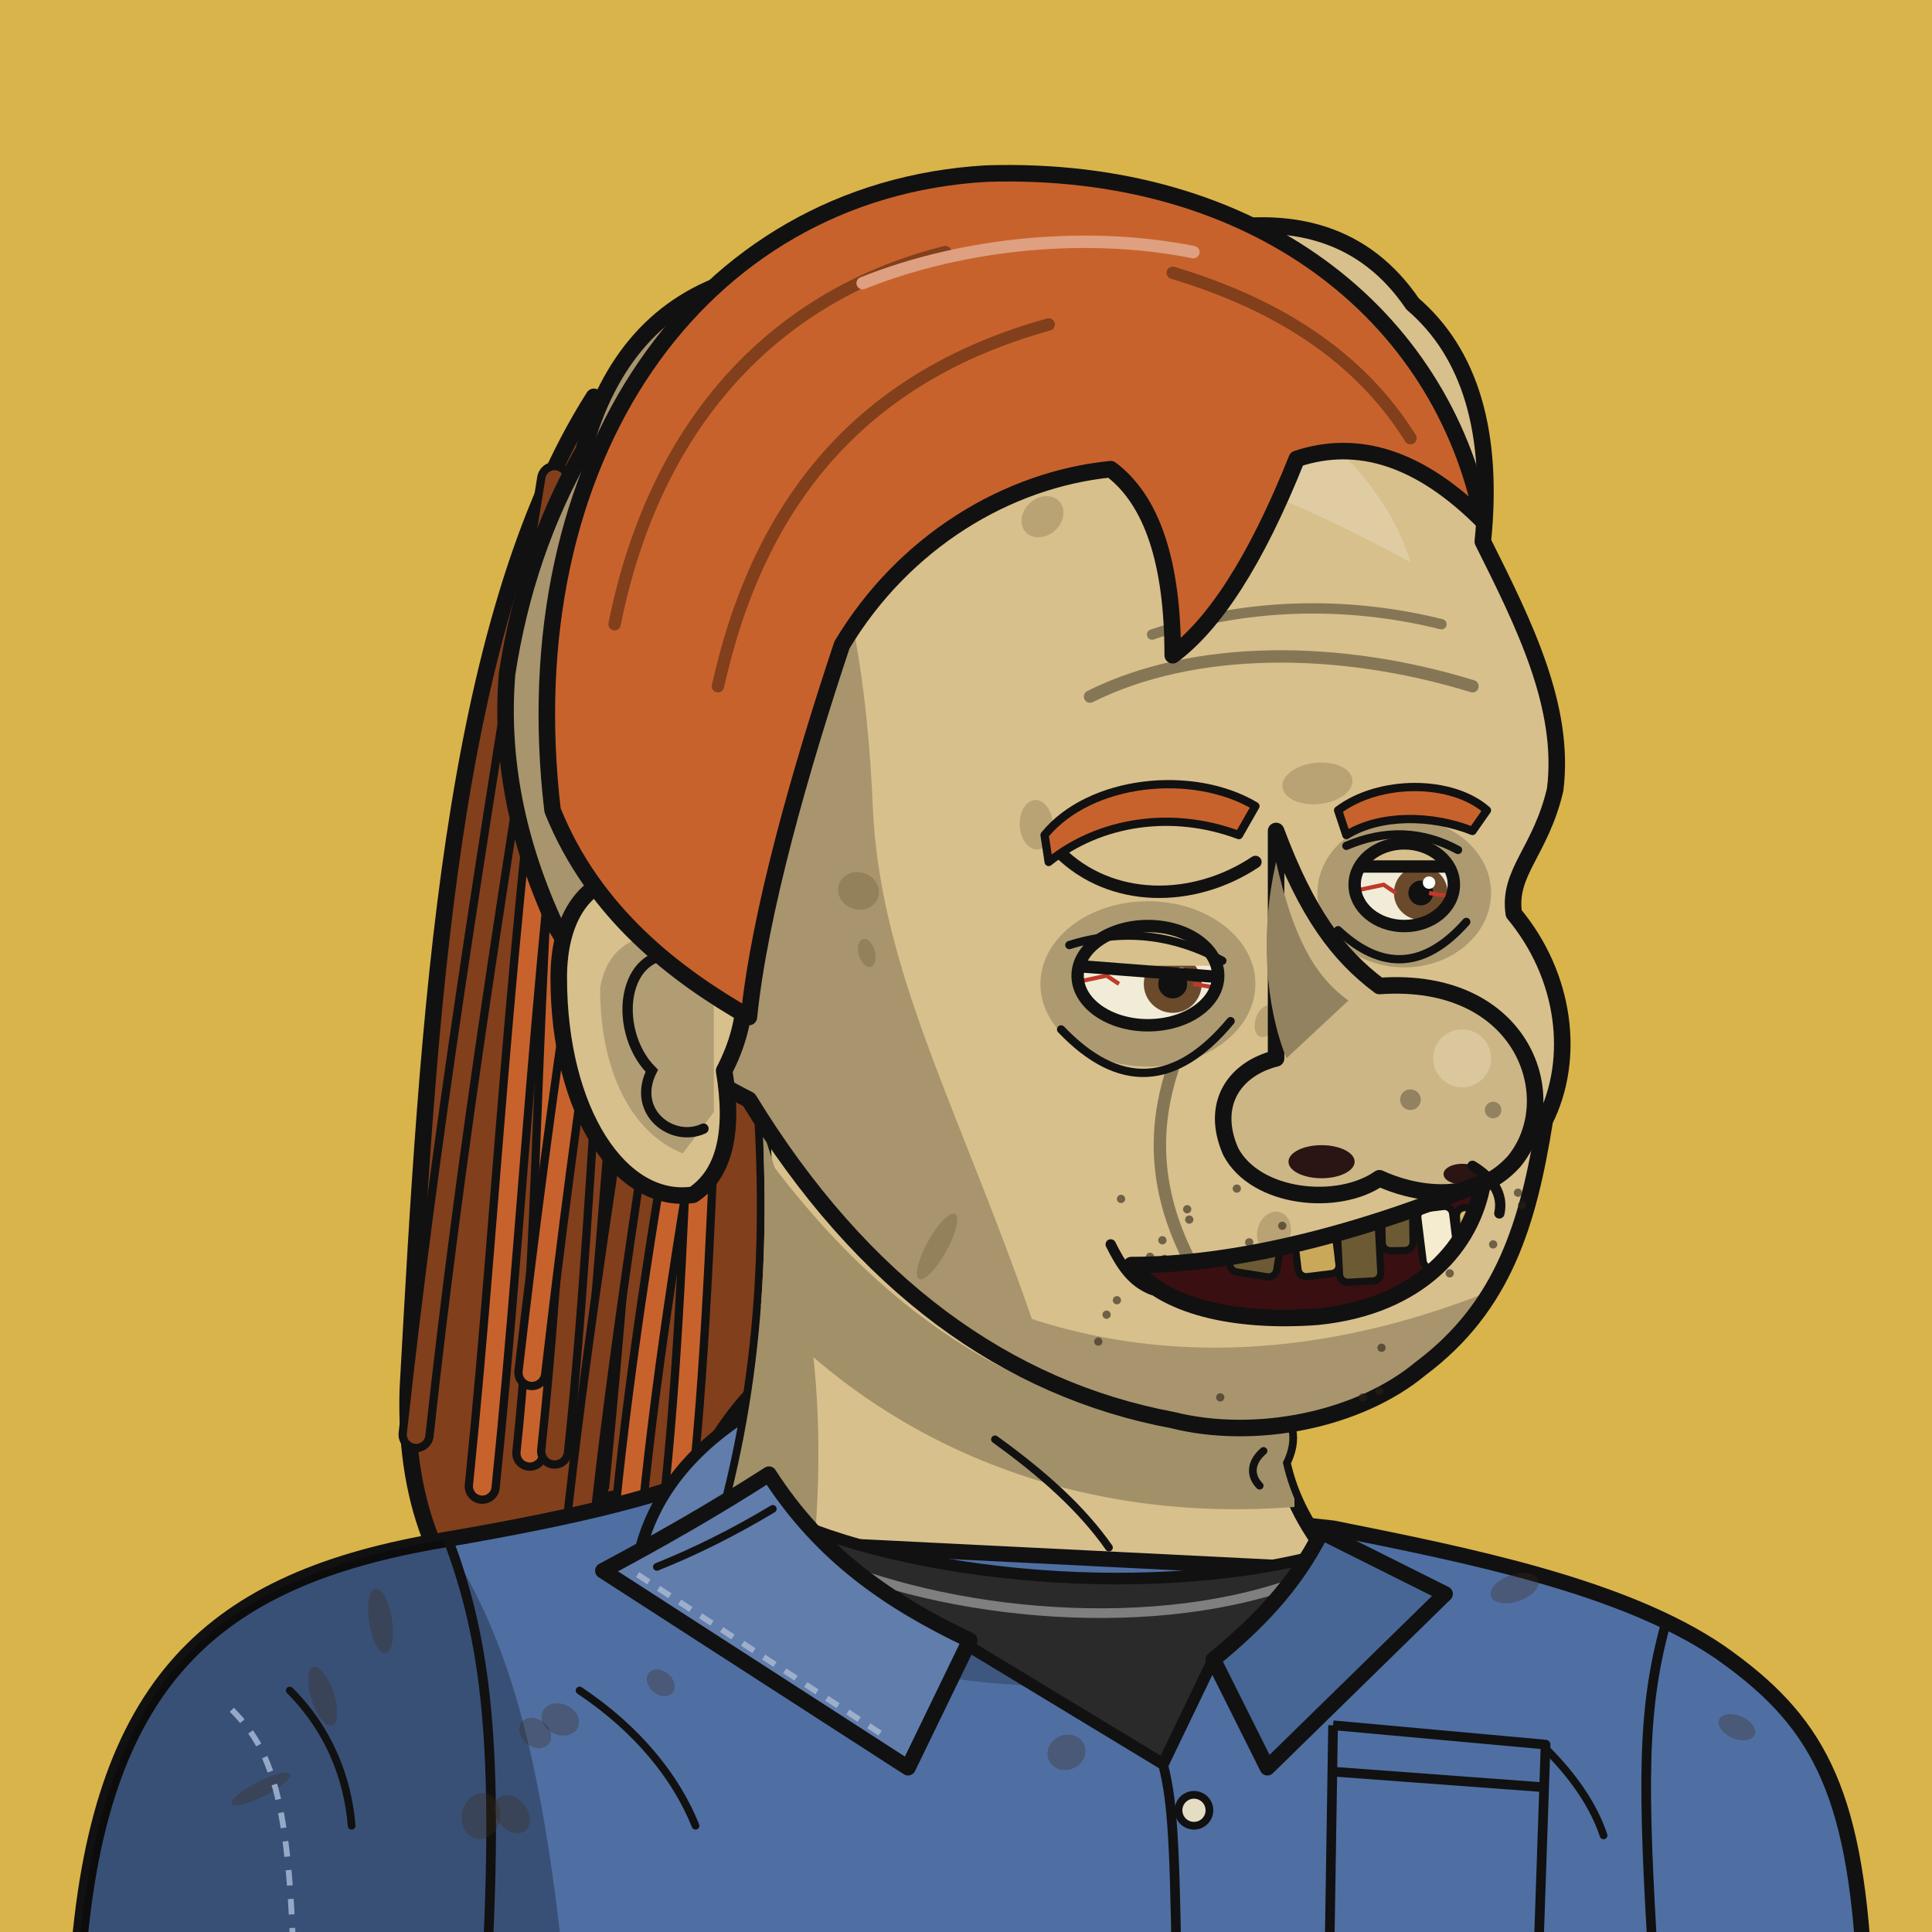
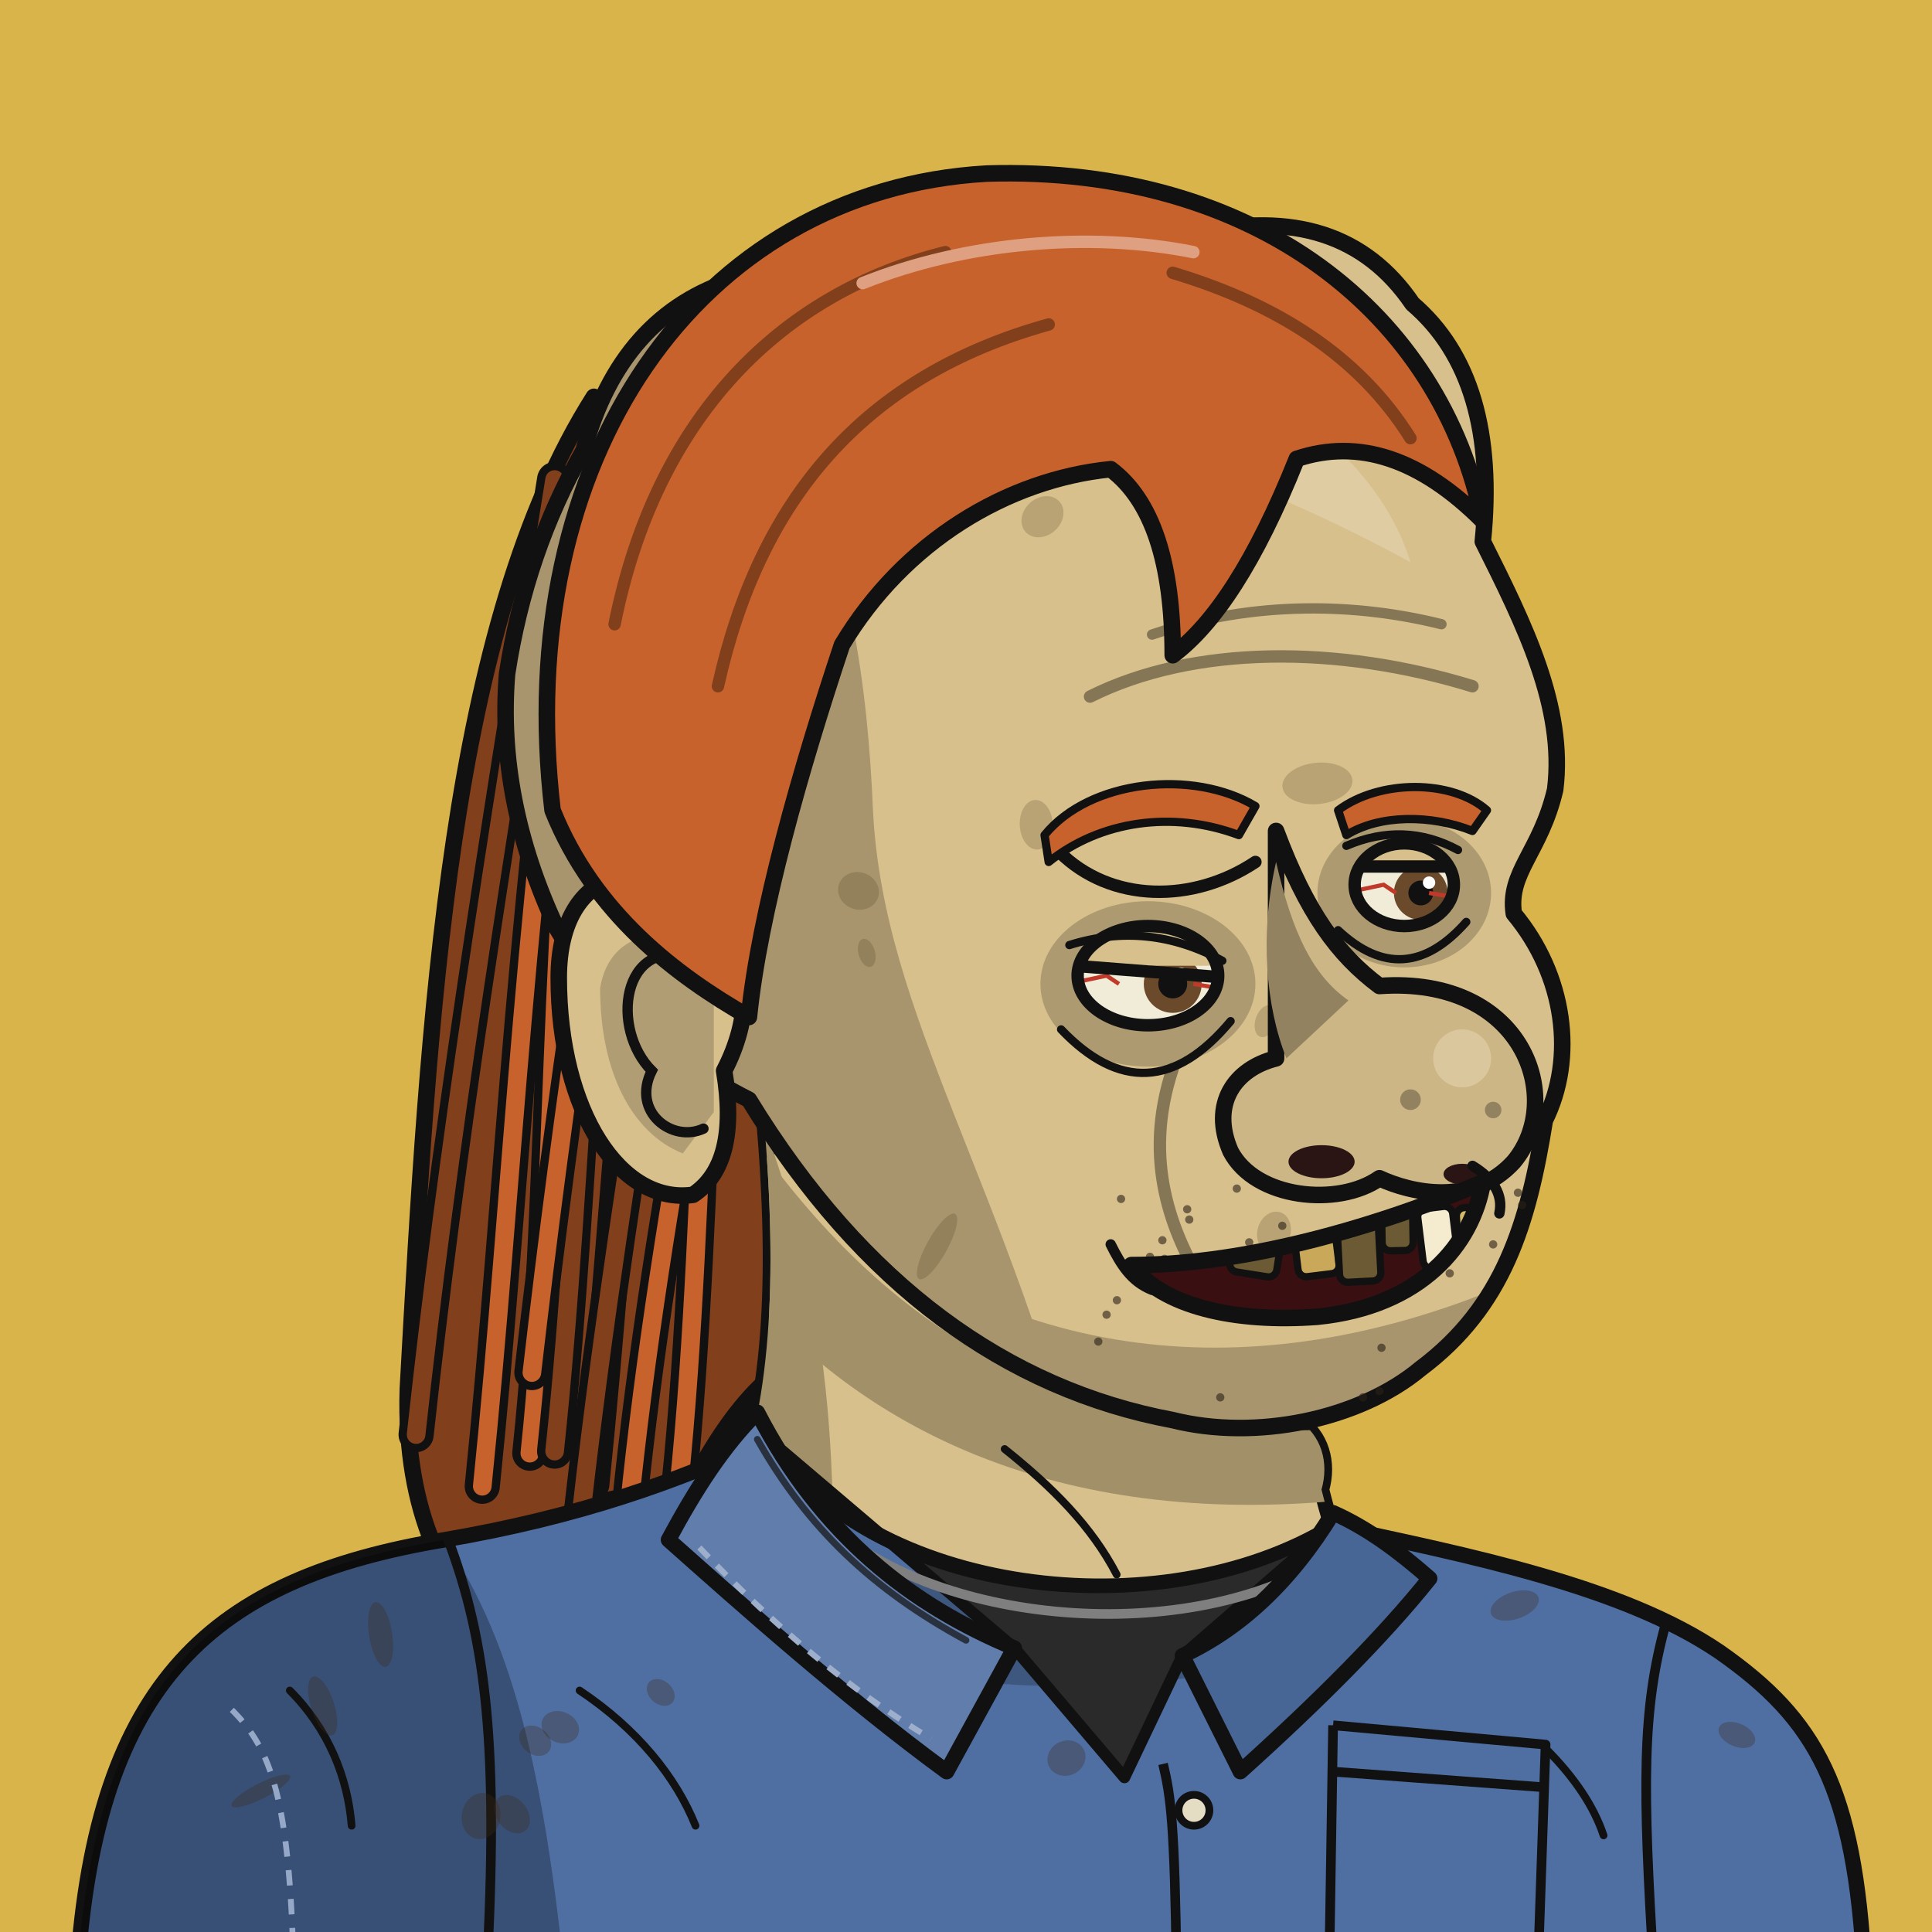
<svg xmlns="http://www.w3.org/2000/svg" viewBox="0 0 1000 1000" width="1000" height="1000">
  <rect width="1000" height="1000" fill="#d9b44a" />
  <g transform="translate(0 -55)">
    <g transform="translate(-35 25) scale(1.07)">
      <path d="M 320 220 C 250 330 240 520 230 700 C 228 760 250 800 270 810 C 300 760 330 740 360 760 C 380 720 400 690 430 680 C 420 600 400 450 420 300 Z" fill="#823f1c" stroke="#111111" stroke-width="8" stroke-linejoin="round" />
      <path d="M 301 260 C 271 445 249 584 234 722" fill="none" stroke="#111111" stroke-width="17" stroke-linecap="round" />
      <path d="M 301 260 C 271 445 249 584 234 722" fill="none" stroke="#823f1c" stroke-width="9" stroke-linecap="round" />
      <path d="M 316 260 C 286 455 281 601 266 747" fill="none" stroke="#111111" stroke-width="17" stroke-linecap="round" />
      <path d="M 316 260 C 286 455 281 601 266 747" fill="none" stroke="#c8622c" stroke-width="9" stroke-linecap="round" />
      <path d="M 325 260 C 295 448 304 590 289 731" fill="none" stroke="#111111" stroke-width="17" stroke-linecap="round" />
      <path d="M 325 260 C 295 448 304 590 289 731" fill="none" stroke="#c8622c" stroke-width="9" stroke-linecap="round" />
      <path d="M 345 260 C 315 448 316 589 301 730" fill="none" stroke="#111111" stroke-width="17" stroke-linecap="round" />
      <path d="M 345 260 C 315 448 316 589 301 730" fill="none" stroke="#823f1c" stroke-width="9" stroke-linecap="round" />
      <path d="M 354 260 C 324 433 305 562 290 692" fill="none" stroke="#111111" stroke-width="17" stroke-linecap="round" />
      <path d="M 354 260 C 324 433 305 562 290 692" fill="none" stroke="#c8622c" stroke-width="9" stroke-linecap="round" />
      <path d="M 369 260 C 339 454 334 600 319 746" fill="none" stroke="#111111" stroke-width="17" stroke-linecap="round" />
      <path d="M 369 260 C 339 454 334 600 319 746" fill="none" stroke="#c8622c" stroke-width="9" stroke-linecap="round" />
      <path d="M 386 260 C 356 483 323 651 308 818" fill="none" stroke="#111111" stroke-width="17" stroke-linecap="round" />
      <path d="M 386 260 C 356 483 323 651 308 818" fill="none" stroke="#823f1c" stroke-width="9" stroke-linecap="round" />
      <path d="M 399 260 C 369 455 376 602 361 748" fill="none" stroke="#111111" stroke-width="17" stroke-linecap="round" />
      <path d="M 399 260 C 369 455 376 602 361 748" fill="none" stroke="#c8622c" stroke-width="9" stroke-linecap="round" />
      <path d="M 416 260 C 386 459 352 609 337 758" fill="none" stroke="#111111" stroke-width="17" stroke-linecap="round" />
      <path d="M 416 260 C 386 459 352 609 337 758" fill="none" stroke="#c8622c" stroke-width="9" stroke-linecap="round" />
    </g>
+     <path d="M 392 600 C 402 690 402 760 385 815 C 360 840 320 856 290 868 L 720 920 C 700 880 690 850 684 826 C 688 812 684 798 672 790 C 664 770 660 745 662 720 Z" fill="#d8c08c" stroke="#111111" stroke-width="8" stroke-linejoin="round" />
+     <clipPath id="neckclip">
+       <path d="M 392 600 C 402 690 402 760 385 815 C 360 840 320 856 290 868 L 720 920 C 700 880 690 850 684 826 C 688 812 684 798 672 790 C 664 770 660 745 662 720 Z" />
+     </clipPath>
+     <g clip-path="url(#neckclip)">
+       <path d="M 380 630 C 450 735 540 800 690 795 L 690 832 C 540 845 440 790 380 715 Z" fill="#a29069" />
+       <path d="M 380 600 C 425 700 435 790 430 900 L 280 900 L 280 600 Z" fill="#a29069" />
+     </g>
+     <path d="M 520 805 C 545 825 565 845 578 870" fill="none" stroke="#111111" stroke-width="4" stroke-linecap="round" />
    <clipPath id="torso">
-       <path d="M 40 1075 C 50 925 110 872 230 852 C 300 840 350 828 382 812 L 690 846 C 760 860 840 876 890 910 C 940 945 960 980 965 1075 Z" />
+       <path d="M 40 1075 C 50 925 110 872 230 852 C 300 840 350 822 398 800 C 450 880 600 900 690 845 C 760 860 840 876 890 910 C 940 945 960 980 965 1075 Z" />
    </clipPath>
-     <path d="M 40 1075 C 50 925 110 872 230 852 C 300 840 350 828 382 812 L 690 846 C 760 860 840 876 890 910 C 940 945 960 980 965 1075 Z" fill="#4f6fa3" stroke="#111111" stroke-width="8" stroke-linejoin="round" />
+     <path d="M 40 1075 C 50 925 110 872 230 852 C 300 840 350 822 398 800 C 450 880 600 900 690 845 C 760 860 840 876 890 910 C 940 945 960 980 965 1075 Z" fill="#4f6fa3" stroke="#111111" stroke-width="8" stroke-linejoin="round" />
    <g clip-path="url(#torso)">
      <path d="M 40 1075 C 50 925 110 872 230 852 C 262 900 280 960 292 1075 Z" fill="#000" opacity="0.28" />
      <path d="M 370 812 C 420 880 560 900 700 852 L 720 900 C 560 950 420 930 360 860 Z" fill="#000" opacity="0.22" />
    </g>
    <path d="M 232 852 C 252 905 258 960 252 1075" fill="none" stroke="#111111" stroke-width="5" stroke-linecap="round" />
    <path d="M 862 896 C 850 940 850 978 856 1075" fill="none" stroke="#111111" stroke-width="5" stroke-linecap="round" />
    <path d="M 300 930 C 330 950 350 975 360 1000 M 150 930 C 170 950 180 975 182 1000 M 800 960 C 815 975 825 990 830 1005" fill="none" stroke="#111111" stroke-width="4" stroke-linecap="round" />
    <g clip-path="url(#torso)">
-       <ellipse cx="784" cy="877" rx="13" ry="7" transform="rotate(161 784 877)" fill="#3b2a18" opacity="0.32" />
-       <ellipse cx="277" cy="952" rx="7" ry="9" transform="rotate(129 277 952)" fill="#3b2a18" opacity="0.32" />
-       <ellipse cx="167" cy="933" rx="16" ry="6" transform="rotate(72 167 933)" fill="#3b2a18" opacity="0.32" />
-       <ellipse cx="870" cy="863" rx="12" ry="4" transform="rotate(59 870 863)" fill="#3b2a18" opacity="0.32" />
+       <ellipse cx="784" cy="886" rx="13" ry="7" transform="rotate(161 784 886)" fill="#3b2a18" opacity="0.32" />
+       <ellipse cx="277" cy="956" rx="7" ry="9" transform="rotate(129 277 956)" fill="#3b2a18" opacity="0.32" />
+       <ellipse cx="167" cy="938" rx="16" ry="6" transform="rotate(72 167 938)" fill="#3b2a18" opacity="0.32" />
+       <ellipse cx="870" cy="873" rx="12" ry="4" transform="rotate(59 870 873)" fill="#3b2a18" opacity="0.32" />
      <ellipse cx="265" cy="994" rx="8" ry="11" transform="rotate(141 265 994)" fill="#3b2a18" opacity="0.32" />
-       <ellipse cx="342" cy="926" rx="6" ry="8" transform="rotate(131 342 926)" fill="#3b2a18" opacity="0.32" />
-       <ellipse cx="899" cy="949" rx="6" ry="10" transform="rotate(113 899 949)" fill="#3b2a18" opacity="0.32" />
-       <ellipse cx="552" cy="962" rx="9" ry="10" transform="rotate(66 552 962)" fill="#3b2a18" opacity="0.32" />
-       <ellipse cx="197" cy="894" rx="17" ry="6" transform="rotate(81 197 894)" fill="#3b2a18" opacity="0.32" />
-       <ellipse cx="85" cy="895" rx="18" ry="9" transform="rotate(92 85 895)" fill="#3b2a18" opacity="0.32" />
-       <ellipse cx="290" cy="945" rx="10" ry="8" transform="rotate(24 290 945)" fill="#3b2a18" opacity="0.32" />
-       <ellipse cx="135" cy="981" rx="17" ry="4" transform="rotate(153 135 981)" fill="#3b2a18" opacity="0.32" />
-       <ellipse cx="658" cy="862" rx="17" ry="4" transform="rotate(43 658 862)" fill="#3b2a18" opacity="0.32" />
+       <ellipse cx="342" cy="931" rx="6" ry="8" transform="rotate(131 342 931)" fill="#3b2a18" opacity="0.32" />
+       <ellipse cx="899" cy="953" rx="6" ry="10" transform="rotate(113 899 953)" fill="#3b2a18" opacity="0.32" />
+       <ellipse cx="552" cy="965" rx="9" ry="10" transform="rotate(66 552 965)" fill="#3b2a18" opacity="0.32" />
+       <ellipse cx="197" cy="901" rx="17" ry="6" transform="rotate(81 197 901)" fill="#3b2a18" opacity="0.32" />
+       <ellipse cx="85" cy="902" rx="18" ry="9" transform="rotate(92 85 902)" fill="#3b2a18" opacity="0.32" />
+       <ellipse cx="290" cy="949" rx="10" ry="8" transform="rotate(24 290 949)" fill="#3b2a18" opacity="0.32" />
+       <ellipse cx="135" cy="982" rx="17" ry="4" transform="rotate(153 135 982)" fill="#3b2a18" opacity="0.32" />
+       <ellipse cx="658" cy="872" rx="17" ry="4" transform="rotate(43 658 872)" fill="#3b2a18" opacity="0.32" />
      <ellipse cx="249" cy="995" rx="12" ry="10" transform="rotate(101 249 995)" fill="#3b2a18" opacity="0.32" />
    </g>
-     <path d="M 330 864 C 336 832 356 806 388 786 L 402 830 L 398 852 Z" fill="#607dac" stroke="#111111" stroke-width="6" stroke-linejoin="round" />
-     <path d="M 392 600 C 400 690 396 770 372 852 L 694 868 C 676 846 668 830 664 812 C 670 800 668 790 658 782 C 655 760 656 740 660 720 Z" fill="#d8c08c" stroke="#111111" stroke-width="8" stroke-linejoin="round" />
-     <clipPath id="neckclip">
-       <path d="M 392 600 C 400 690 396 770 372 852 L 694 868 C 676 846 668 830 664 812 C 670 800 668 790 658 782 C 655 760 656 740 660 720 Z" />
-     </clipPath>
-     <g clip-path="url(#neckclip)">
-       <path d="M 380 630 C 450 735 540 800 670 795 L 670 835 C 540 845 440 790 380 715 Z" fill="#a29069" />
-       <path d="M 380 600 C 420 700 430 780 420 870 L 360 870 L 360 600 Z" fill="#a29069" />
-     </g>
-     <path d="M 515 800 C 540 818 560 836 574 856" fill="none" stroke="#111111" stroke-width="4" stroke-linecap="round" />
-     <path d="M 654 806 C 647 812 647 819 652 824" fill="none" stroke="#111111" stroke-width="4" stroke-linecap="round" />
-     <path d="M 400 838 C 470 872 600 884 690 858 L 628 914 L 602 968 L 498 905 Z" fill="#2a2a2a" stroke="#111111" stroke-width="6" stroke-linejoin="round" />
-     <path d="M 420 860 C 490 892 600 902 676 872" fill="none" stroke="#7f7f7f" stroke-width="5" />
-     <path d="M 398 818 C 370 836 342 852 312 868 L 470 970 L 502 904 C 460 884 425 860 398 818 Z" fill="#607dac" stroke="#111111" stroke-width="8" stroke-linejoin="round" />
-     <path d="M 400 836 C 380 848 360 858 340 866" fill="none" stroke="#111111" stroke-width="4" stroke-linecap="round" />
-     <path d="M 684 848 C 708 860 728 870 748 880 L 656 970 L 628 914 C 650 896 670 876 684 848 Z" fill="#486695" stroke="#111111" stroke-width="8" stroke-linejoin="round" />
+     <path d="M 405 806 C 450 880 600 900 688 846 L 612 912 L 582 975 L 525 908 Z" fill="#2a2a2a" stroke="#111111" stroke-width="6" stroke-linejoin="round" />
+     <path d="M 418 832 C 465 892 600 910 680 866" fill="none" stroke="#7f7f7f" stroke-width="5" />
+     <path d="M 392 786 C 425 850 472 886 525 908 L 490 972 C 438 934 382 884 346 852 C 360 826 374 804 392 786 Z" fill="#607dac" stroke="#111111" stroke-width="8" stroke-linejoin="round" />
+     <path d="M 392 800 C 418 846 452 878 500 904" fill="none" stroke="#111111" stroke-width="3.5" stroke-linecap="round" opacity="0.7" />
+     <path d="M 690 838 C 668 874 642 898 612 912 L 642 972 C 682 936 716 902 740 872 C 724 858 708 846 690 838 Z" fill="#486695" stroke="#111111" stroke-width="8" stroke-linejoin="round" />
    <path d="M 602 968 C 606 985 608 998 609 1075" fill="none" stroke="#111111" stroke-width="5" />
    <circle cx="618" cy="992" r="8" fill="#e5dcc4" stroke="#111111" stroke-width="4" />
    <path d="M 690 948 L 800 958 L 796 1075 M 690 948 L 688 1075 M 690 972 L 798 980" fill="none" stroke="#111111" stroke-width="5" stroke-linejoin="round" />
    <path d="M 120 940 C 140 960 150 985 152 1075" fill="none" stroke="#95a8c7" stroke-width="3" stroke-dasharray="8 7" />
-     <path d="M 330 870 L 460 955" fill="none" stroke="#9eafcc" stroke-width="3" stroke-dasharray="7 6" />
+     <path d="M 362 856 C 400 896 440 930 482 955" fill="none" stroke="#9eafcc" stroke-width="3" stroke-dasharray="7 6" />
    <g transform="translate(-35 25) scale(1.07)">
      <clipPath id="headclip">
        <path d="M 395 560 Q 332 528 302 477 Q 273 415 278 354 Q 287 295 315 246 Q 333 180 389 163 Q 436 113 499 125 Q 560 98 611 141 Q 682 125 716 175 Q 758 211 750 290 C 770 330 790 370 785 410 C 778 440 762 450 765 470 C 790 500 795 540 780 570 C 772 620 760 660 720 690 C 690 715 640 725 600 715 C 520 700 450 650 395 560 Z" />
      </clipPath>
      <path d="M 395 560 Q 332 528 302 477 Q 273 415 278 354 Q 287 295 315 246 Q 333 180 389 163 Q 436 113 499 125 Q 560 98 611 141 Q 682 125 716 175 Q 758 211 750 290 C 770 330 790 370 785 410 C 778 440 762 450 765 470 C 790 500 795 540 780 570 C 772 620 760 660 720 690 C 690 715 640 725 600 715 C 520 700 450 650 395 560 Z" fill="#d8c08c" />
      <g clip-path="url(#headclip)">
        <path d="M 250 100 C 420 160 450 300 455 420 C 460 520 520 600 560 760 L 250 760 Z" fill="#a8956d" />
        <path d="M 420 600 C 520 690 640 700 760 650 L 760 760 L 400 760 Z" fill="#a8956d" />
        <path d="M 560 190 C 640 200 700 250 715 300 C 660 270 600 245 545 240 Z" fill="#e1cfa8" opacity="0.8" />
        <path d="M 333 320 A 51 39 0 0 0 436 320 A 57 49 0 0 1 333 320 Z" fill="#857756" opacity="0.85" />
        <path d="M 333 320 A 51 39 0 0 0 415 351" fill="none" stroke="#111111" stroke-width="4" stroke-linecap="round" opacity="0.8" />
        <ellipse cx="397" cy="297" rx="18" ry="9" transform="rotate(-20 384 320)" fill="#e1cfa8" opacity="0.9" />
        <path d="M 358 214 A 46 35 0 0 0 450 214 A 51 44 0 0 1 358 214 Z" fill="#857756" opacity="0.85" />
        <path d="M 358 214 A 46 35 0 0 0 431 242" fill="none" stroke="#111111" stroke-width="4" stroke-linecap="round" opacity="0.8" />
        <ellipse cx="415" cy="194" rx="16" ry="8" transform="rotate(-20 404 214)" fill="#e1cfa8" opacity="0.9" />
        <path d="M 499 175 A 55 41 0 0 0 608 175 A 60 52 0 0 1 499 175 Z" fill="#857756" opacity="0.85" />
        <path d="M 499 175 A 55 41 0 0 0 586 208" fill="none" stroke="#111111" stroke-width="4" stroke-linecap="round" opacity="0.8" />
        <ellipse cx="567" cy="151" rx="19" ry="10" transform="rotate(-20 553 175)" fill="#e1cfa8" opacity="0.9" />
        <path d="M 350 226 A 45 34 0 0 0 440 226 A 49 43 0 0 1 350 226 Z" fill="#857756" opacity="0.85" />
        <path d="M 350 226 A 45 34 0 0 0 422 253" fill="none" stroke="#111111" stroke-width="4" stroke-linecap="round" opacity="0.8" />
        <ellipse cx="407" cy="206" rx="16" ry="8" transform="rotate(-20 395 226)" fill="#e1cfa8" opacity="0.9" />
        <path d="M 469 211 A 32 24 0 0 0 533 211 A 36 31 0 0 1 469 211 Z" fill="#857756" opacity="0.85" />
        <path d="M 469 211 A 32 24 0 0 0 521 230" fill="none" stroke="#111111" stroke-width="4" stroke-linecap="round" opacity="0.8" />
        <ellipse cx="509" cy="196" rx="11" ry="6" transform="rotate(-20 501 211)" fill="#e1cfa8" opacity="0.9" />
        <path d="M 411 178 A 51 38 0 0 0 513 178 A 56 49 0 0 1 411 178 Z" fill="#857756" opacity="0.85" />
        <path d="M 411 178 A 51 38 0 0 0 493 208" fill="none" stroke="#111111" stroke-width="4" stroke-linecap="round" opacity="0.8" />
        <ellipse cx="475" cy="155" rx="18" ry="9" transform="rotate(-20 462 178)" fill="#e1cfa8" opacity="0.9" />
        <path d="M 560 365 C 610 340 680 340 745 360" fill="none" stroke="#857756" stroke-width="6" stroke-linecap="round" />
        <path d="M 590 335 C 640 318 690 320 730 330" fill="none" stroke="#857756" stroke-width="5" stroke-linecap="round" />
        <path d="M 600 545 C 585 590 600 625 615 650" fill="none" stroke="#857756" stroke-width="6" stroke-linecap="round" />
      </g>
      <path d="M 395 560 Q 332 528 302 477 Q 273 415 278 354 Q 287 295 315 246 Q 333 180 389 163 Q 436 113 499 125 Q 560 98 611 141 Q 682 125 716 175 Q 758 211 750 290 C 770 330 790 370 785 410 C 778 440 762 450 765 470 C 790 500 795 540 780 570 C 772 620 760 660 720 690 C 690 715 640 725 600 715 C 520 700 450 650 395 560 Z" fill="none" stroke="#111111" stroke-width="8" stroke-linejoin="round" />
      <g clip-path="url(#headclip)">
        <ellipse cx="645" cy="522" rx="8" ry="5" transform="rotate(109 645 522)" fill="#4a3a22" opacity="0.22" />
        <ellipse cx="738" cy="544" rx="8" ry="4" transform="rotate(10 738 544)" fill="#4a3a22" opacity="0.22" />
        <ellipse cx="670" cy="407" rx="17" ry="10" transform="rotate(174 670 407)" fill="#4a3a22" opacity="0.22" />
        <ellipse cx="346" cy="491" rx="5" ry="8" transform="rotate(24 346 491)" fill="#4a3a22" opacity="0.22" />
        <ellipse cx="461" cy="210" rx="16" ry="10" transform="rotate(169 461 210)" fill="#4a3a22" opacity="0.22" />
        <ellipse cx="718" cy="629" rx="11" ry="8" transform="rotate(88 718 629)" fill="#4a3a22" opacity="0.22" />
        <ellipse cx="448" cy="459" rx="9" ry="10" transform="rotate(109 448 459)" fill="#4a3a22" opacity="0.22" />
        <ellipse cx="690" cy="536" rx="11" ry="4" transform="rotate(8 690 536)" fill="#4a3a22" opacity="0.22" />
        <ellipse cx="379" cy="388" rx="20" ry="4" transform="rotate(63 379 388)" fill="#4a3a22" opacity="0.22" />
        <ellipse cx="365" cy="489" rx="17" ry="10" transform="rotate(138 365 489)" fill="#4a3a22" opacity="0.22" />
        <ellipse cx="649" cy="624" rx="8" ry="10" transform="rotate(17 649 624)" fill="#4a3a22" opacity="0.22" />
        <ellipse cx="486" cy="631" rx="18" ry="5" transform="rotate(119 486 631)" fill="#4a3a22" opacity="0.22" />
        <ellipse cx="537" cy="278" rx="11" ry="9" transform="rotate(138 537 278)" fill="#4a3a22" opacity="0.22" />
        <ellipse cx="349" cy="677" rx="11" ry="8" transform="rotate(20 349 677)" fill="#4a3a22" opacity="0.22" />
        <ellipse cx="452" cy="489" rx="7" ry="4" transform="rotate(74 452 489)" fill="#4a3a22" opacity="0.22" />
        <ellipse cx="534" cy="427" rx="12" ry="8" transform="rotate(87 534 427)" fill="#4a3a22" opacity="0.22" />
        <circle cx="718" cy="645" r="2" fill="#2a2018" opacity="0.6" />
        <circle cx="769" cy="611" r="2" fill="#2a2018" opacity="0.6" />
        <circle cx="700" cy="636" r="2" fill="#2a2018" opacity="0.6" />
        <circle cx="596" cy="637" r="2" fill="#2a2018" opacity="0.6" />
        <circle cx="719" cy="605" r="2" fill="#2a2018" opacity="0.6" />
        <circle cx="637" cy="629" r="2" fill="#2a2018" opacity="0.6" />
        <circle cx="575" cy="608" r="2" fill="#2a2018" opacity="0.6" />
        <circle cx="734" cy="644" r="2" fill="#2a2018" opacity="0.6" />
        <circle cx="767" cy="605" r="2" fill="#2a2018" opacity="0.6" />
        <circle cx="779" cy="671" r="2" fill="#2a2018" opacity="0.6" />
        <circle cx="683" cy="641" r="2" fill="#2a2018" opacity="0.6" />
        <circle cx="701" cy="680" r="2" fill="#2a2018" opacity="0.6" />
        <circle cx="664" cy="628" r="2" fill="#2a2018" opacity="0.6" />
        <circle cx="736" cy="690" r="2" fill="#2a2018" opacity="0.6" />
        <circle cx="700" cy="658" r="2" fill="#2a2018" opacity="0.6" />
        <circle cx="595" cy="628" r="2" fill="#2a2018" opacity="0.6" />
        <circle cx="711" cy="641" r="2" fill="#2a2018" opacity="0.6" />
        <circle cx="694" cy="651" r="2" fill="#2a2018" opacity="0.6" />
        <circle cx="622" cy="656" r="2" fill="#2a2018" opacity="0.6" />
        <circle cx="700" cy="701" r="2" fill="#2a2018" opacity="0.6" />
        <circle cx="631" cy="603" r="2" fill="#2a2018" opacity="0.6" />
        <circle cx="653" cy="621" r="2" fill="#2a2018" opacity="0.6" />
        <circle cx="646" cy="656" r="2" fill="#2a2018" opacity="0.6" />
        <circle cx="715" cy="631" r="2" fill="#2a2018" opacity="0.6" />
        <circle cx="730" cy="613" r="2" fill="#2a2018" opacity="0.6" />
        <circle cx="772" cy="631" r="2" fill="#2a2018" opacity="0.6" />
        <circle cx="564" cy="677" r="2" fill="#2a2018" opacity="0.6" />
        <circle cx="755" cy="630" r="2" fill="#2a2018" opacity="0.6" />
        <circle cx="744" cy="699" r="2" fill="#2a2018" opacity="0.6" />
        <circle cx="607" cy="613" r="2" fill="#2a2018" opacity="0.6" />
        <circle cx="573" cy="657" r="2" fill="#2a2018" opacity="0.6" />
        <circle cx="623" cy="704" r="2" fill="#2a2018" opacity="0.6" />
        <circle cx="589" cy="636" r="2" fill="#2a2018" opacity="0.6" />
        <circle cx="720" cy="630" r="2" fill="#2a2018" opacity="0.6" />
        <circle cx="568" cy="664" r="2" fill="#2a2018" opacity="0.6" />
        <circle cx="712" cy="622" r="2" fill="#2a2018" opacity="0.6" />
        <circle cx="779" cy="688" r="2" fill="#2a2018" opacity="0.6" />
        <circle cx="608" cy="618" r="2" fill="#2a2018" opacity="0.6" />
        <circle cx="692" cy="704" r="2" fill="#2a2018" opacity="0.6" />
        <circle cx="673" cy="641" r="2" fill="#2a2018" opacity="0.6" />
      </g>
      <g transform="translate(-22 6)">
        <path d="M 405 470 C 370 430 325 440 325 495 C 325 560 355 605 390 600 C 405 590 410 570 405 540 C 418 515 418 490 405 470 Z" fill="#d8c08c" stroke="#111111" stroke-width="8" stroke-linejoin="round" />
        <path d="M 400 480 C 380 470 350 470 345 500 C 345 540 360 570 385 580 L 400 560 Z" fill="#978662" opacity="0.6" />
        <path d="M 390 485 C 355 475 350 520 370 540 C 360 560 380 575 395 568" fill="none" stroke="#111111" stroke-width="5" stroke-linecap="round" />
      </g>
      <ellipse cx="588" cy="504" rx="52" ry="40" fill="#9b8a64" opacity="0.7" />
      <path d="M 546 526 Q 588 570 628 522" fill="none" stroke="#111111" stroke-width="4" stroke-linecap="round" />
      <clipPath id="e588500">
        <ellipse cx="588" cy="500" rx="34" ry="24" />
      </clipPath>
      <ellipse cx="588" cy="500" rx="34" ry="24" fill="#f1ecd8" />
      <g clip-path="url(#e588500)">
        <circle cx="600" cy="504" r="14" fill="#6b4a2b" />
        <circle cx="600" cy="504" r="7" fill="#111" />
        <circle cx="604" cy="499" r="3" fill="#fff" />
        <path d="M 554 503 l 14 -3 l 6 4 M 622 506 l -12 -2" stroke="#c0392b" stroke-width="2" fill="none" />
        <rect x="552" y="474" width="72" height="21.2" fill="#d8c08c" />
        <path d="M 552 495.2 L 624 500.8" stroke="#111111" stroke-width="6" />
      </g>
      <ellipse cx="588" cy="500" rx="34" ry="24" fill="none" stroke="#111111" stroke-width="6" />
      <path d="M 550 485.2 Q 588 473.2 624 492.8" fill="none" stroke="#111111" stroke-width="4" stroke-linecap="round" />
      <path d="M 545 440 C 570 465 610 465 640 445" fill="none" stroke="#111111" stroke-width="6" stroke-linecap="round" />
      <ellipse cx="712" cy="460" rx="42" ry="36" fill="#9b8a64" opacity="0.7" />
      <path d="M 680 478 Q 712 508 742 474" fill="none" stroke="#111111" stroke-width="4" stroke-linecap="round" />
      <clipPath id="e712456">
        <ellipse cx="712" cy="456" rx="24" ry="20" />
      </clipPath>
      <ellipse cx="712" cy="456" rx="24" ry="20" fill="#f1ecd8" />
      <g clip-path="url(#e712456)">
        <circle cx="720" cy="460" r="13" fill="#6b4a2b" />
        <circle cx="720" cy="460" r="6" fill="#111" />
        <circle cx="724" cy="455" r="3" fill="#fff" />
        <path d="M 688 459 l 14 -3 l 6 4 M 736 462 l -12 -2" stroke="#c0392b" stroke-width="2" fill="none" />
        <rect x="686" y="434" width="52" height="13.2" fill="#d8c08c" />
        <path d="M 686 447.2 L 738 447.2" stroke="#111111" stroke-width="6" />
      </g>
      <ellipse cx="712" cy="456" rx="24" ry="20" fill="none" stroke="#111111" stroke-width="6" />
      <path d="M 684 437.2 Q 712 425.2 738 439.2" fill="none" stroke="#111111" stroke-width="4" stroke-linecap="round" />
      <path d="M 538 432 C 560 405 610 400 640 418 L 632 432 C 600 420 565 425 540 445 Z" fill="#c8622c" stroke="#111111" stroke-width="4" stroke-linejoin="round" />
      <path d="M 680 420 C 700 405 735 405 752 420 L 745 430 C 725 422 700 422 684 432 Z" fill="#c8622c" stroke="#111111" stroke-width="4" stroke-linejoin="round" />
      <path d="M 650 430 C 665 470 680 490 700 505 C 770 500 790 560 765 590 C 745 612 715 605 700 598 C 680 612 640 608 628 585 C 618 562 630 545 650 540 Z" fill="#cdb685" stroke="#111111" stroke-width="8" stroke-linejoin="round" />
      <path d="M 650 445 C 658 480 668 500 685 512 L 655 540 C 645 515 642 480 650 445 Z" fill="#92825f" />
      <circle cx="740" cy="540" r="14" fill="#dfcca3" opacity="0.8" />
      <circle cx="715" cy="560" r="5" fill="#92825f" />
      <circle cx="755" cy="565" r="4" fill="#92825f" />
      <ellipse cx="672" cy="590" rx="16" ry="8" fill="#2a1414" />
      <ellipse cx="740" cy="596" rx="9" ry="5" fill="#2a1414" />
      <clipPath id="mclip">
        <path d="M 580 640 C 630 640 690 625 750 600 C 745 630 720 660 670 665 C 630 668 595 660 580 640 Z" />
      </clipPath>
      <path d="M 580 640 C 630 640 690 625 750 600 C 745 630 720 660 670 665 C 630 668 595 660 580 640 Z" fill="#3a0f12" />
      <g clip-path="url(#mclip)">
        <rect x="585" y="612" width="20" height="27" rx="4" fill="#f0e3b0" stroke="#111" stroke-width="3.5" transform="rotate(9 596 612)" />
        <rect x="607" y="612" width="23" height="24" rx="4" fill="#6b5a33" stroke="#111" stroke-width="3.5" transform="rotate(5 619 612)" />
        <rect x="632" y="612" width="23" height="33" rx="4" fill="#6b5a33" stroke="#111" stroke-width="3.5" transform="rotate(9 644 612)" />
        <rect x="657" y="612" width="20" height="33" rx="4" fill="#c9a85a" stroke="#111" stroke-width="3.5" transform="rotate(-7 668 612)" />
        <rect x="679" y="612" width="20" height="36" rx="4" fill="#6b5a33" stroke="#111" stroke-width="3.5" transform="rotate(-3 690 612)" />
        <rect x="701" y="612" width="15" height="21" rx="4" fill="#6b5a33" stroke="#111" stroke-width="3.5" transform="rotate(-1 710 612)" />
        <rect x="718" y="612" width="17" height="29" rx="4" fill="#f5ecd0" stroke="#111" stroke-width="3.5" transform="rotate(-7 728 612)" />
        <rect x="737" y="612" width="14" height="33" rx="4" fill="#d6bb6a" stroke="#111" stroke-width="3.5" transform="rotate(-3 745 612)" />
      </g>
      <path d="M 580 640 C 630 640 690 625 750 600 C 745 630 720 660 670 665 C 630 668 595 660 580 640 Z" fill="none" stroke="#111" stroke-width="8" stroke-linejoin="round" />
      <path d="M 570 630 C 575 640 580 648 590 652" fill="none" stroke="#111" stroke-width="5" stroke-linecap="round" />
      <path d="M 745 592 C 755 598 760 606 758 615" fill="none" stroke="#111" stroke-width="5" stroke-linecap="round" />
      <path d="M 300 420 C 280 250 370 120 510 112 C 640 108 730 180 750 280 C 720 250 690 240 660 250 C 640 300 620 330 600 345 C 600 300 590 270 570 255 C 520 260 470 290 440 340 C 420 400 400 470 395 520 C 360 500 320 470 300 420 Z" fill="#c8622c" stroke="#111111" stroke-width="8" stroke-linejoin="round" />
      <path d="M 330 330 C 350 230 410 170 490 150 M 380 360 C 400 270 450 210 540 185 M 600 160 C 650 175 690 200 715 240" fill="none" stroke="#823f1c" stroke-width="6" stroke-linecap="round" />
      <path d="M 450 165 C 500 145 560 140 610 150" fill="none" stroke="#dea080" stroke-width="6" stroke-linecap="round" />
    </g>
  </g>
</svg>
